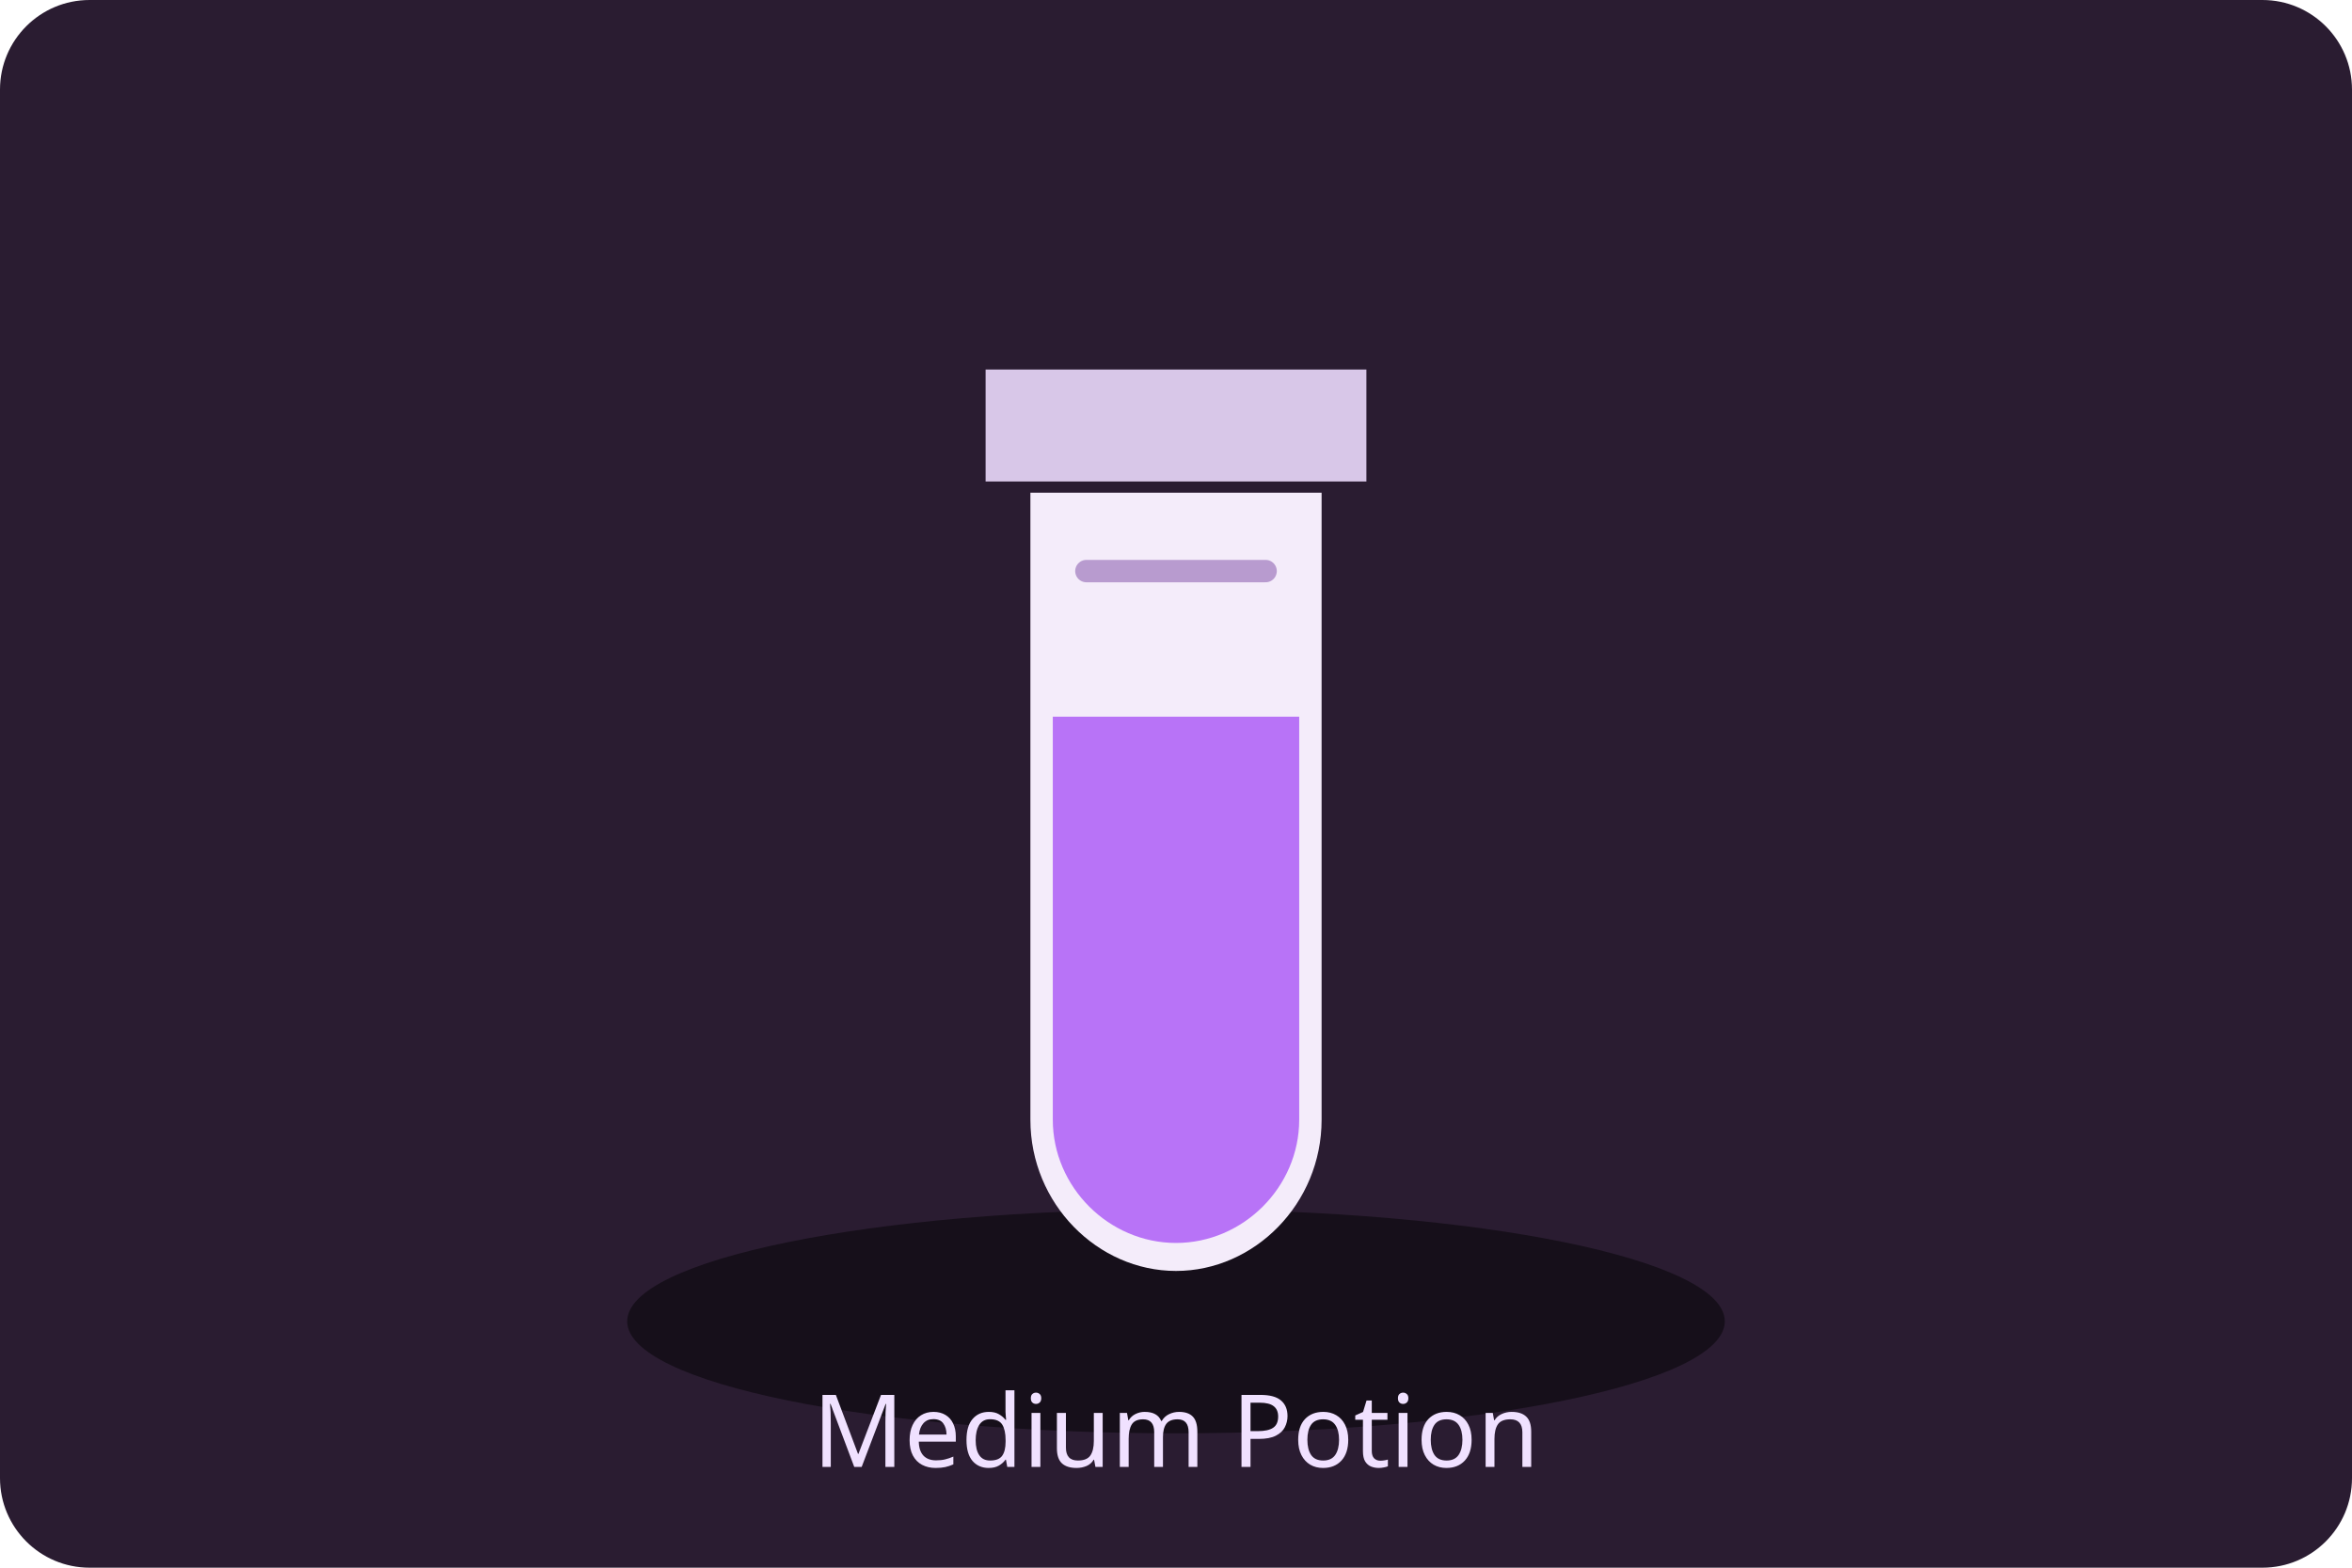
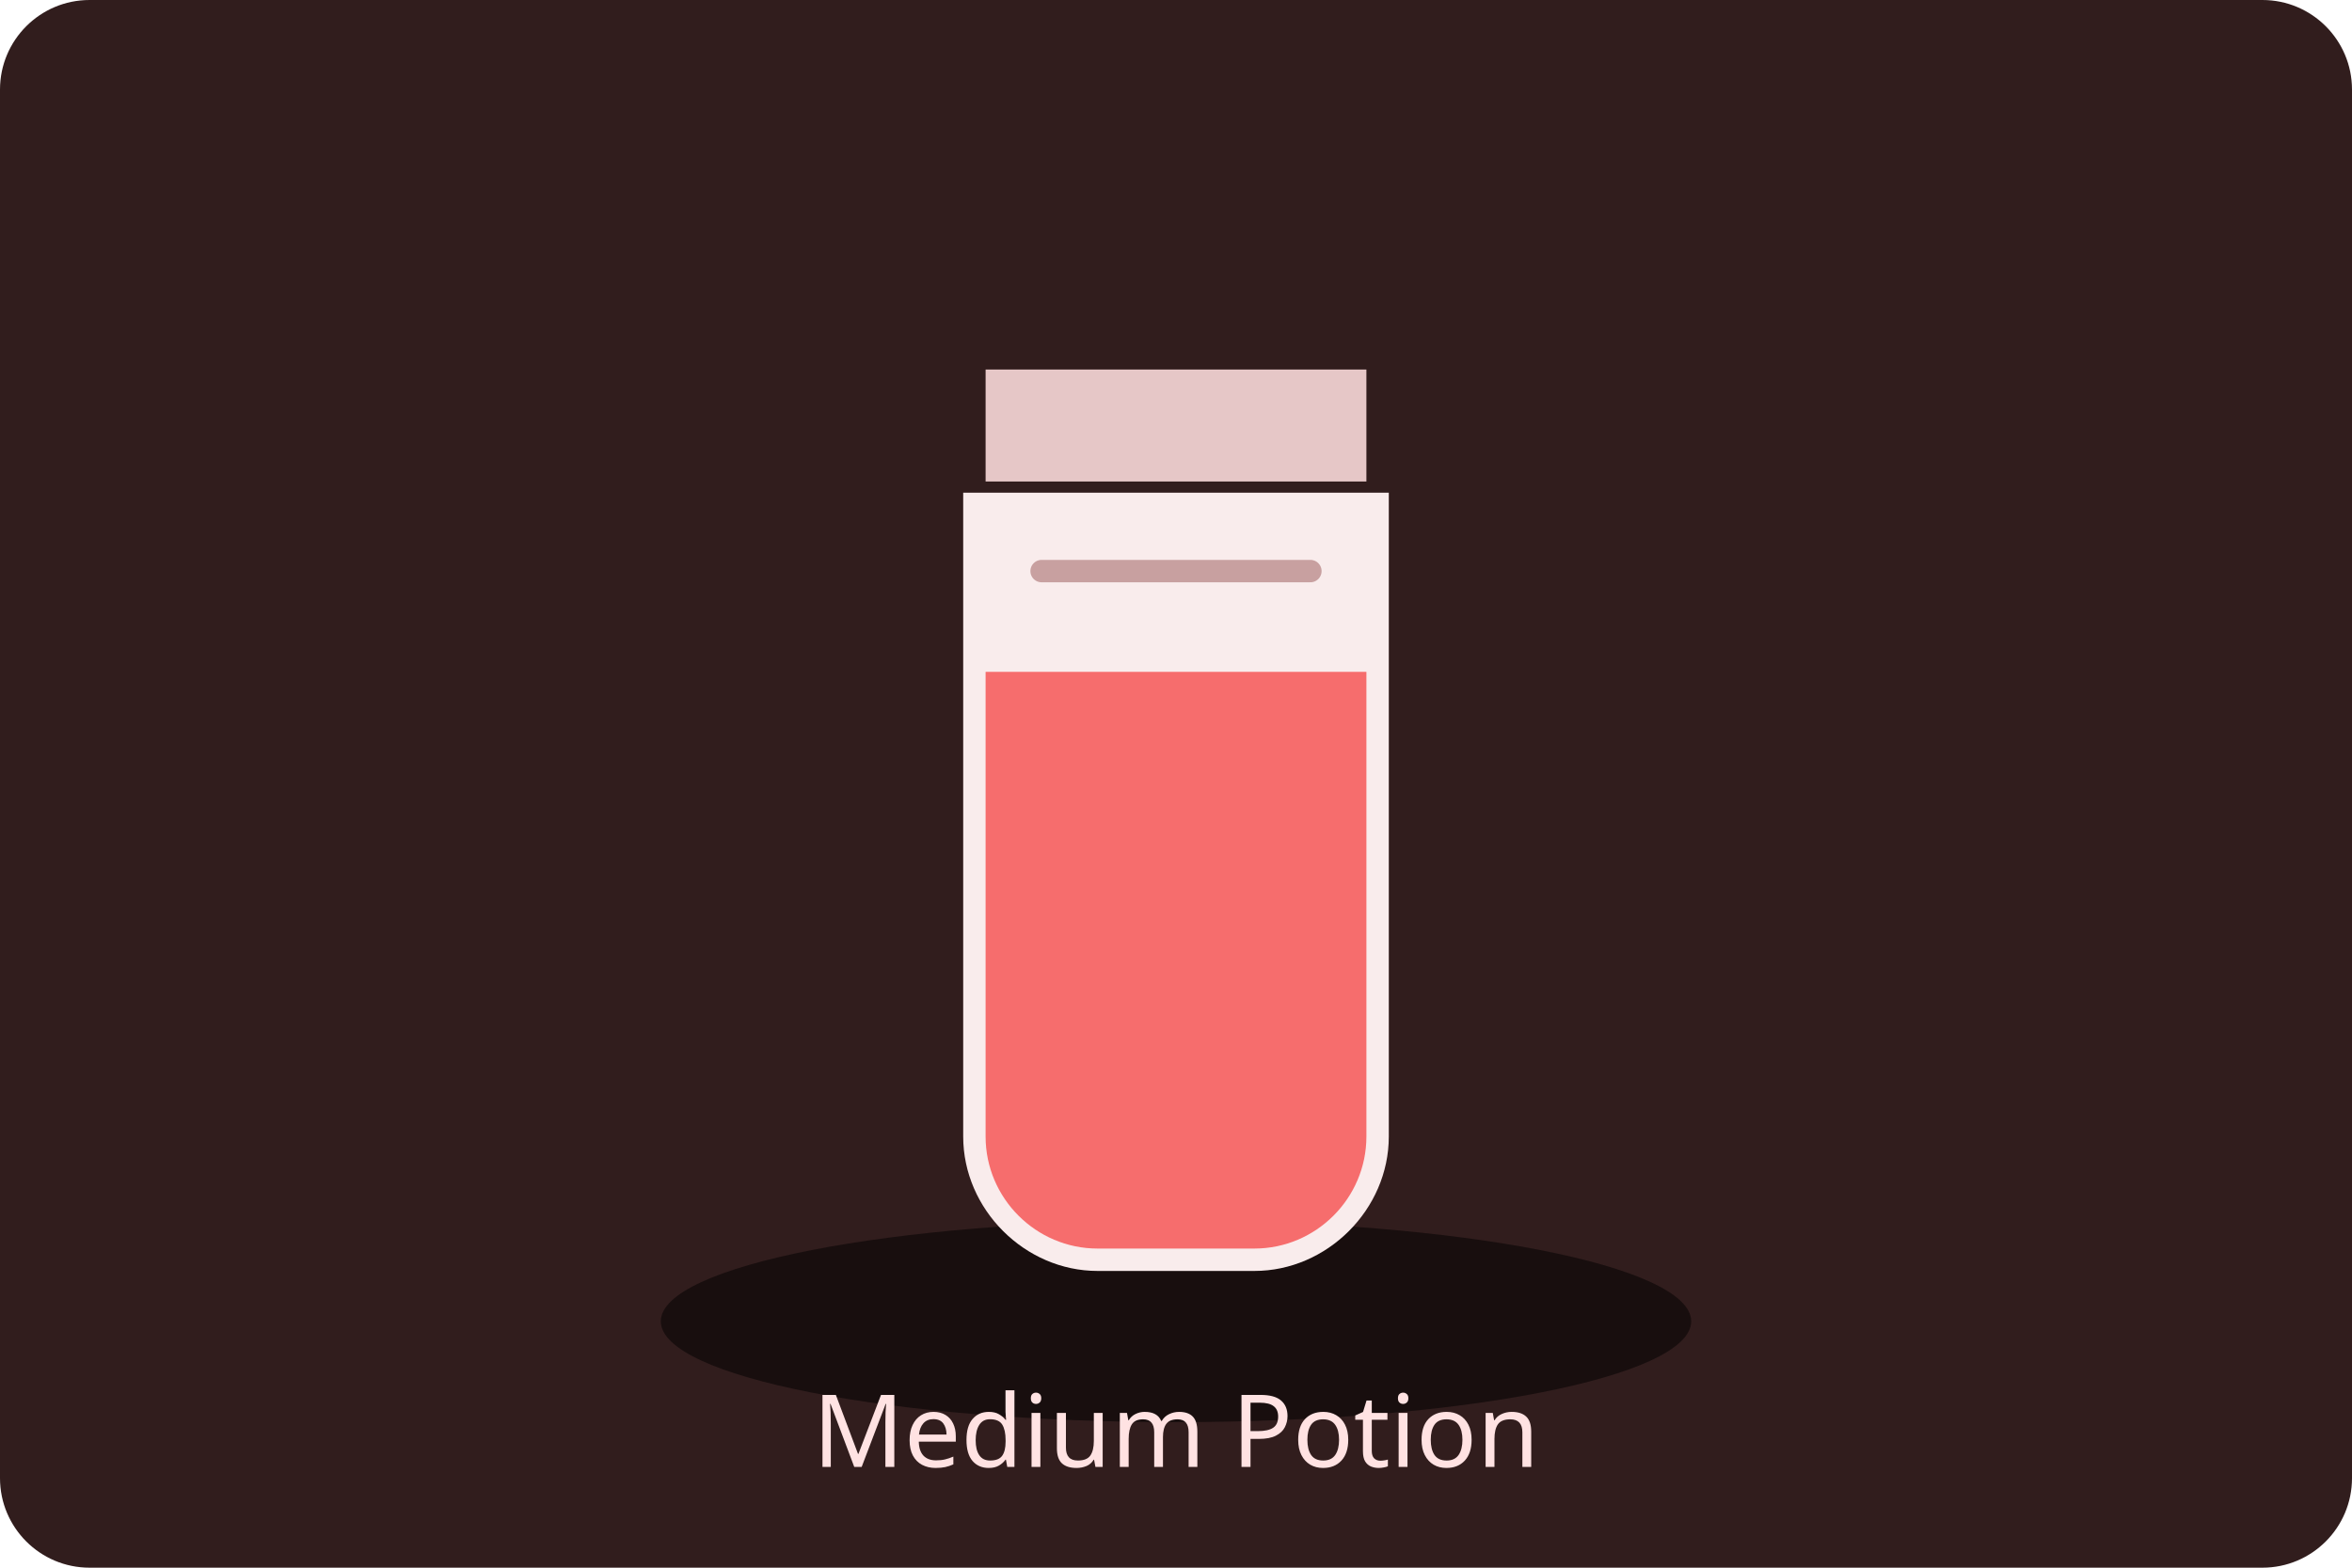
<svg xmlns="http://www.w3.org/2000/svg" width="420" height="280" viewBox="0 0 420 280" fill="none">
-   <rect width="420" height="280" rx="16" fill="#2A1C31" />
-   <ellipse cx="210" cy="236" rx="98" ry="20" fill="#160F1A" />
-   <path d="M176 66h68v20h-68z" fill="#D8C7E8" />
-   <path d="M184 88h52v112c0 15-12 27-26 27s-26-12-26-27V88z" fill="#F4ECFA" />
-   <path d="M188 128h44v72c0 12-10 22-22 22s-22-10-22-22v-72z" fill="#B873F7" />
-   <path d="M194 102h32" stroke="#B89BCF" stroke-width="4" stroke-linecap="round" />
-   <text x="210" y="262" text-anchor="middle" fill="#F0E1FF" font-size="18" font-family="Verdana, sans-serif">Medium Potion</text>
+   <rect width="420" height="280" rx="16" fill="#311D1D" />
+   <ellipse cx="210" cy="236" rx="92" ry="18" fill="#180E0E" />
+   <path d="M176 66h68v20h-68z" fill="#E6C7C7" />
+   <path d="M172 88h76v115c0 13-11 24-24 24h-28c-13 0-24-11-24-24V88z" fill="#F9ECEC" />
+   <path d="M176 120h68v83c0 11-9 20-20 20h-28c-11 0-20-9-20-20v-83z" fill="#F66D6D" />
+   <path d="M186 102h48" stroke="#C8A0A0" stroke-width="4" stroke-linecap="round" />
+   <text x="210" y="262" text-anchor="middle" fill="#FFE2E2" font-size="18" font-family="Verdana, sans-serif">Medium Potion</text>
</svg>
